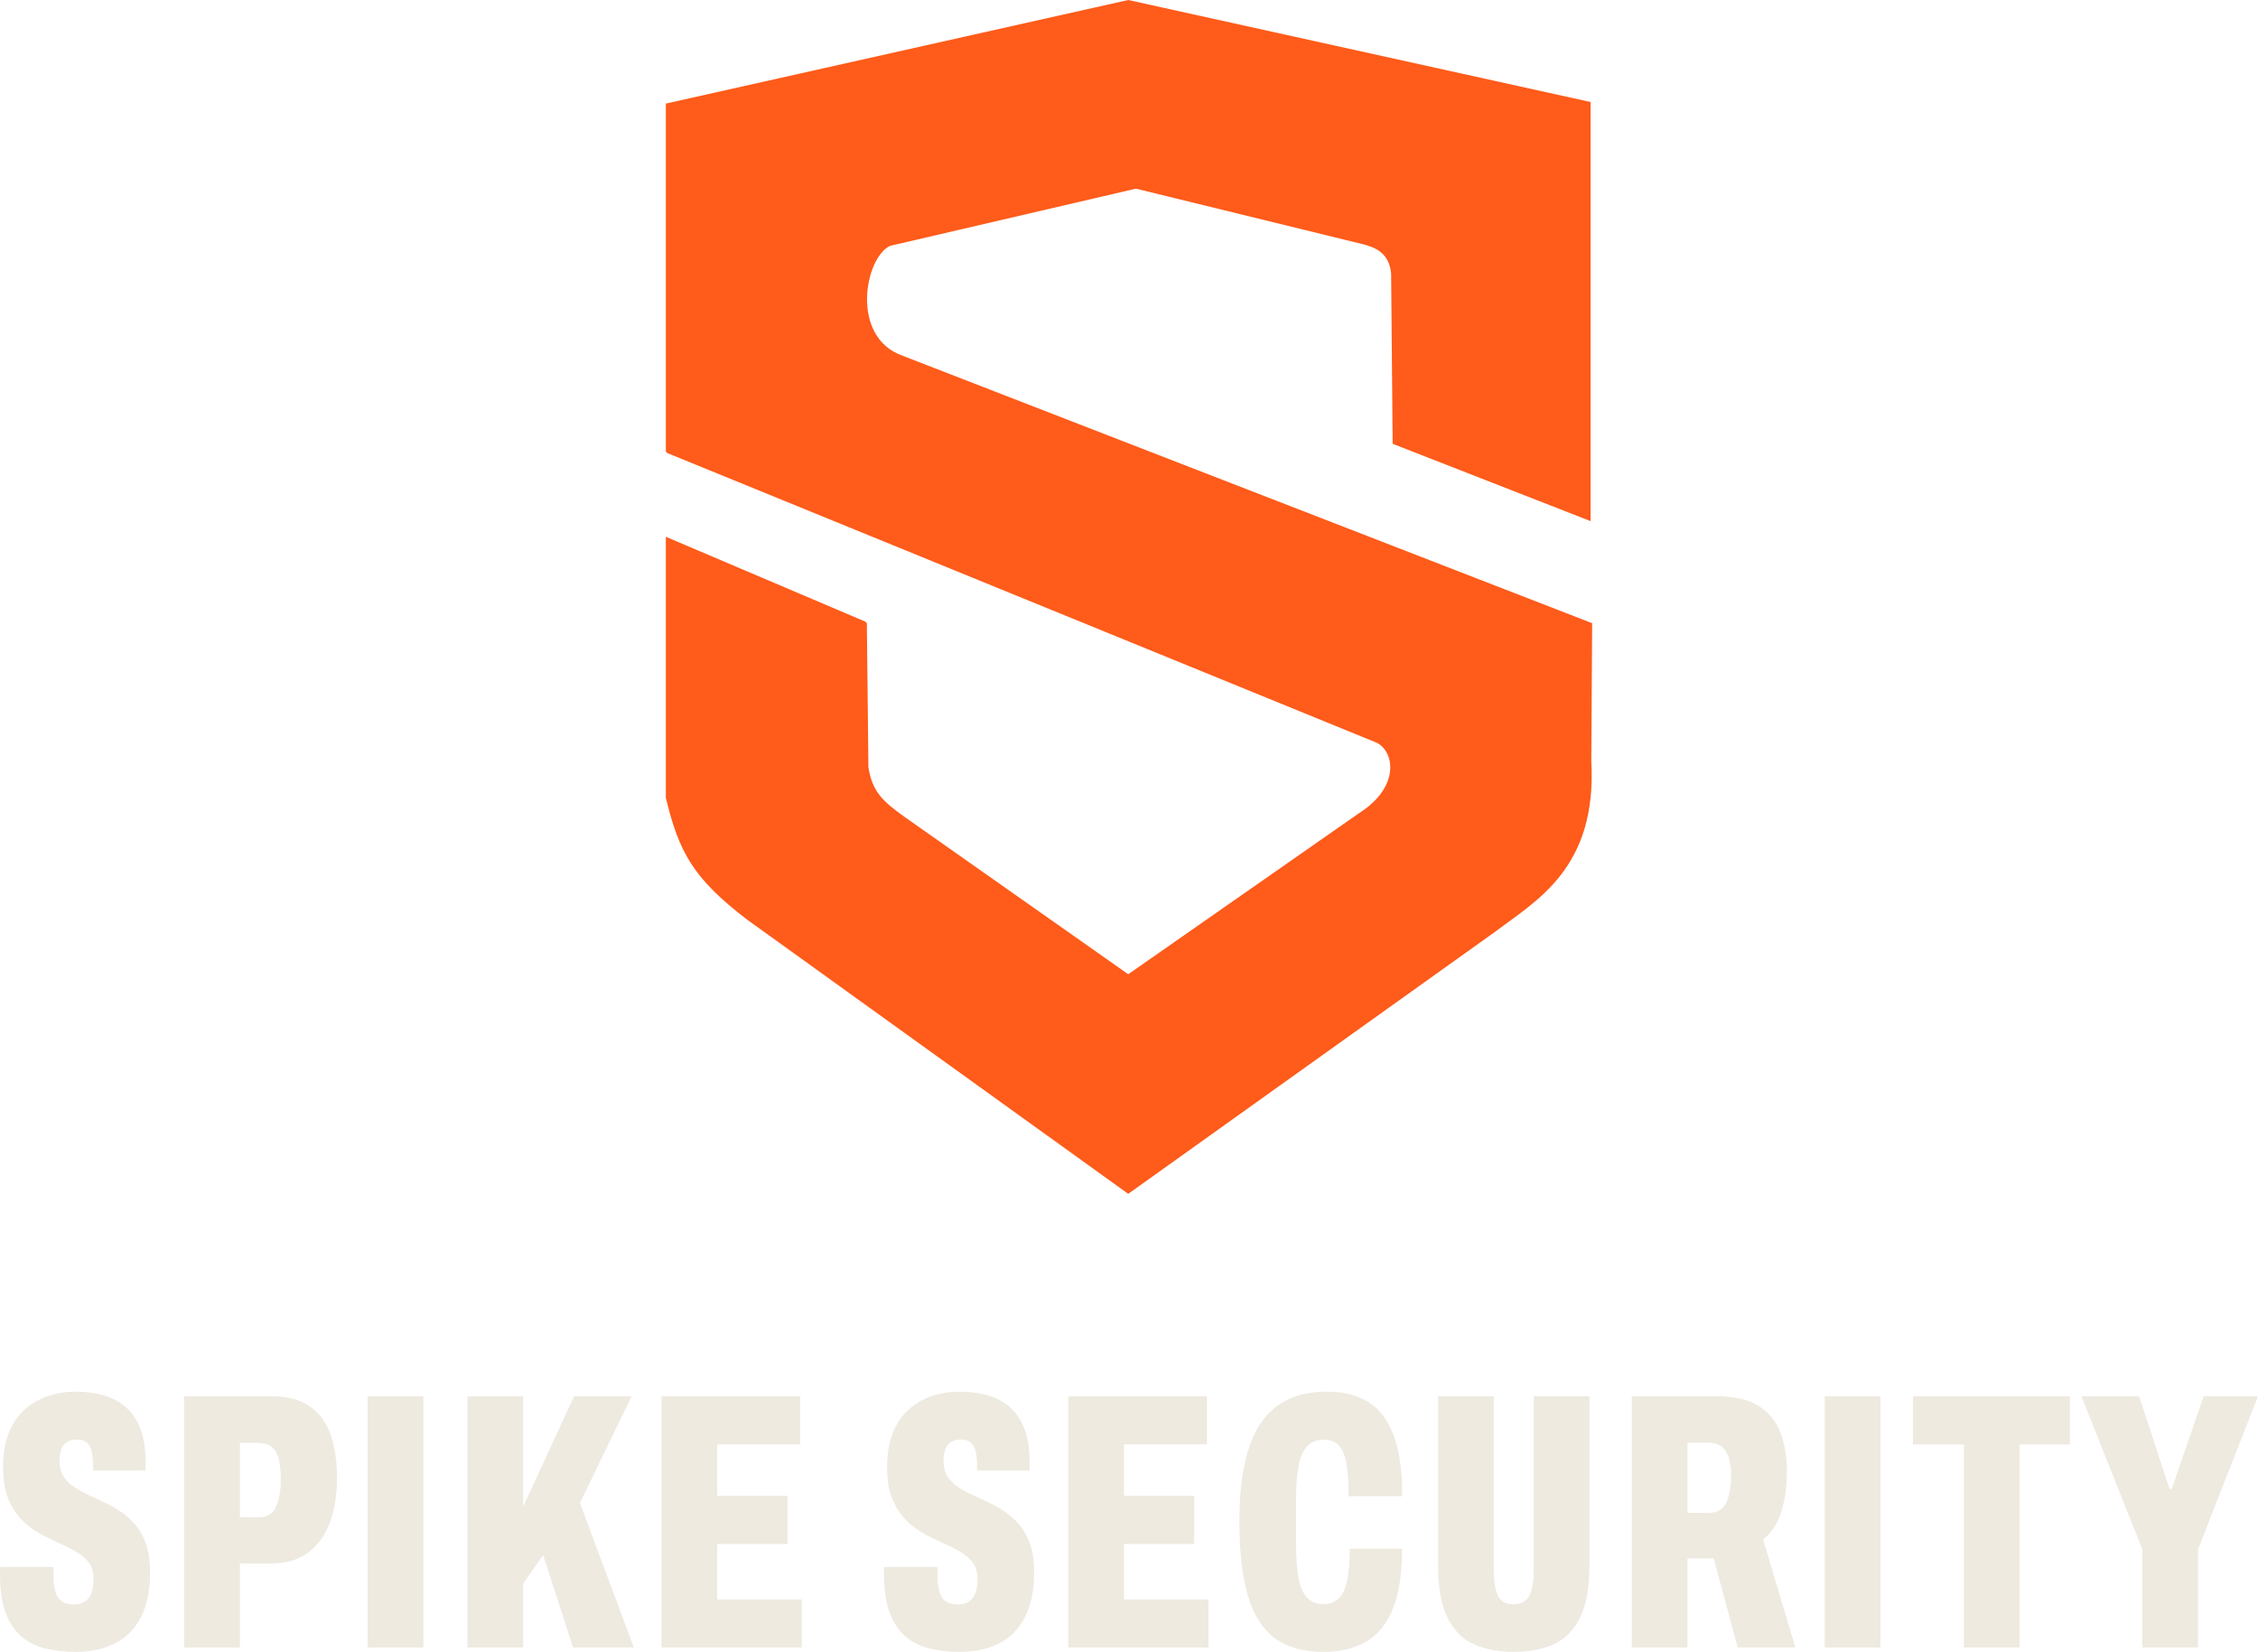
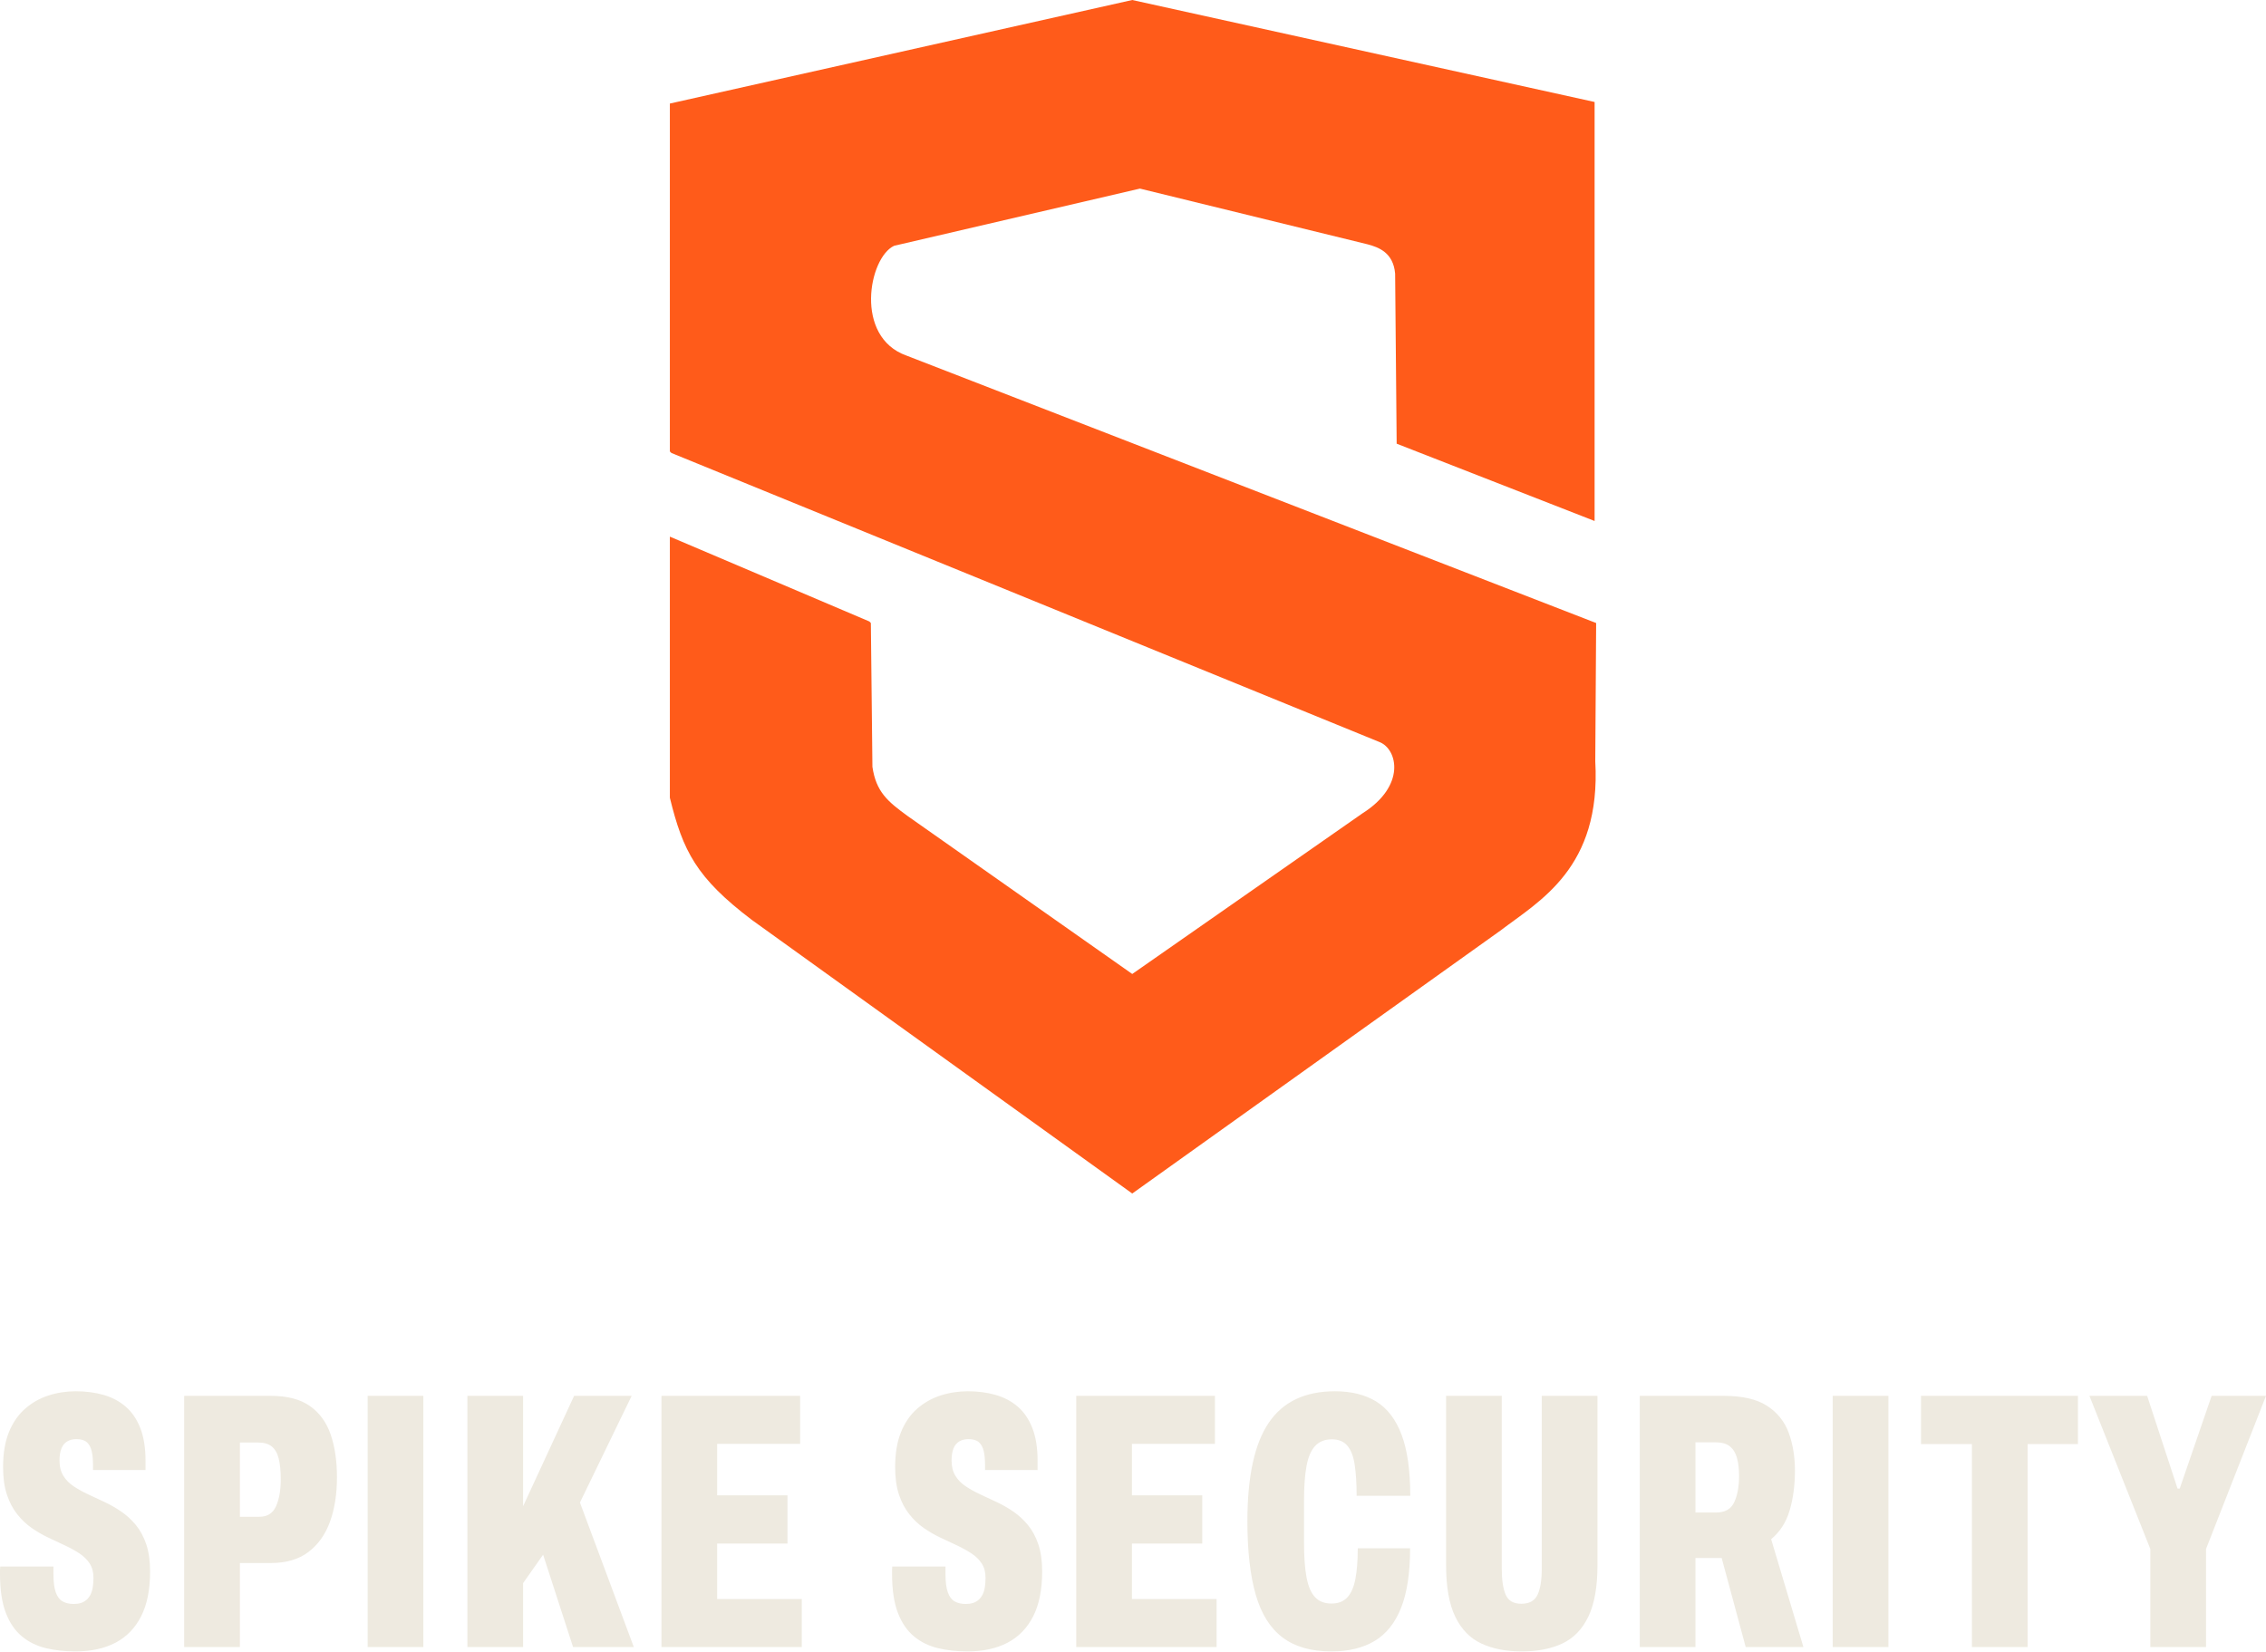
- <svg xmlns="http://www.w3.org/2000/svg" viewBox="0 0 857.17 627.06" width="857.17" height="627.06" role="img" aria-label="Spike Security logo, stacked, full colour, for dark backgrounds">
-   <path fill="#FF5B1A" transform="translate(170.35 -28.84)" d="M 257.947 28.843 L 433.47 67.567 L 433.47 226.665 L 358.329 197.312 L 357.743 132.725 C 357.048 124.775 351.56 122.724 347.173 121.58 L 260.867 100.452 L 167.54 122.171 C 157.892 126.688 152.311 156.792 172.233 163.854 L 434.056 265.409 L 433.724 317.883 C 436.009 358.442 412.596 370.85 397.66 382.232 L 257.947 482.029 L 113.527 378.129 C 92.478 362.151 87.37 352.011 82.418 331.75 L 82.418 232.605 L 158.15 264.817 L 158.72 265.409 L 159.312 320.013 C 160.715 329.482 165.015 333.132 172.825 338.793 L 257.947 398.669 L 345.413 337.629 C 361.856 327.233 358.705 313.385 351.87 310.623 L 83.01 200.843 L 82.418 200.251 L 82.418 68.158 L 257.947 28.843 Z" />
-   <path fill="#EEEAE0" transform="translate(-3.53 625.4)" d="M32.18 1.66Q26.13 1.66 20.94 0.42Q15.75 -0.83 11.84 -4.06Q7.93 -7.29 5.73 -13.02Q3.53 -18.75 3.53 -27.79Q3.53 -28.26 3.53 -29.14Q3.53 -30.03 3.61 -30.58H23.82Q23.82 -29.89 23.82 -29.16Q23.82 -28.42 23.82 -27.73Q23.82 -23.24 24.7 -20.77Q25.59 -18.3 27.3 -17.33Q29.01 -16.35 31.54 -16.35Q33.08 -16.35 34.25 -16.73Q35.42 -17.1 36.35 -17.91Q37.29 -18.72 37.89 -19.9Q38.49 -21.08 38.75 -22.69Q39.02 -24.31 39.02 -26.32Q39.02 -29.53 37.57 -31.74Q36.12 -33.96 33.67 -35.56Q31.22 -37.17 28.18 -38.59Q25.14 -40 21.86 -41.56Q18.58 -43.12 15.54 -45.23Q12.5 -47.35 10.05 -50.45Q7.61 -53.54 6.16 -57.89Q4.7 -62.23 4.7 -68.34Q4.7 -76.15 6.94 -81.63Q9.17 -87.1 13.08 -90.51Q16.99 -93.92 21.93 -95.52Q26.88 -97.12 32.32 -97.12Q38.01 -97.12 42.84 -95.74Q47.68 -94.35 51.23 -91.3Q54.79 -88.24 56.78 -83.17Q58.77 -78.11 58.77 -70.74V-67.22H38.84V-69.14Q38.84 -72.32 38.31 -74.49Q37.79 -76.65 36.46 -77.8Q35.13 -78.95 32.52 -78.95Q30.5 -78.95 29.03 -78.07Q27.57 -77.19 26.85 -75.4Q26.13 -73.62 26.13 -70.82Q26.13 -67.4 27.58 -65.03Q29.03 -62.67 31.51 -61.02Q34 -59.37 37.04 -57.96Q40.08 -56.55 43.32 -55.02Q46.56 -53.5 49.6 -51.41Q52.64 -49.33 55.13 -46.31Q57.61 -43.29 59.06 -38.99Q60.51 -34.69 60.51 -28.66Q60.51 -18.32 57.07 -11.61Q53.63 -4.89 47.3 -1.61Q40.97 1.66 32.18 1.66ZM73.45 0V-95.38H106.37Q115.7 -95.38 121.18 -91.52Q126.66 -87.67 129.06 -80.7Q131.46 -73.74 131.46 -64.48Q131.46 -54.87 128.79 -47.56Q126.12 -40.25 120.6 -36.08Q115.09 -31.91 106.4 -31.91H94.6V0ZM94.6 -49.47H102.01Q106.52 -49.47 108.32 -53.45Q110.11 -57.43 110.11 -63.71Q110.11 -68.38 109.35 -71.5Q108.59 -74.61 106.72 -76.14Q104.85 -77.67 101.51 -77.67H94.6ZM143.1 0V-95.38H164.24V0ZM180.97 0V-95.38H202.11V-53.47L221.47 -95.38H243.32L223.69 -54.87L244.14 0H221.09L209.71 -35.07L202.11 -24.27V0ZM254.64 0V-95.38H307.28V-77.14H275.78V-57.6H302.48V-39.29H275.78V-18.25H307.91V0ZM367.77 1.66Q361.72 1.66 356.53 0.42Q351.34 -0.83 347.43 -4.06Q343.52 -7.29 341.32 -13.02Q339.12 -18.75 339.12 -27.79Q339.12 -28.26 339.12 -29.14Q339.12 -30.03 339.2 -30.58H359.41Q359.41 -29.89 359.41 -29.16Q359.41 -28.42 359.41 -27.73Q359.41 -23.24 360.29 -20.77Q361.18 -18.3 362.89 -17.33Q364.6 -16.35 367.13 -16.35Q368.67 -16.35 369.84 -16.73Q371 -17.1 371.94 -17.91Q372.87 -18.72 373.47 -19.9Q374.07 -21.08 374.34 -22.69Q374.61 -24.31 374.61 -26.32Q374.61 -29.53 373.15 -31.74Q371.7 -33.96 369.26 -35.56Q366.81 -37.17 363.77 -38.59Q360.73 -40 357.45 -41.56Q354.17 -43.12 351.13 -45.23Q348.09 -47.35 345.64 -50.45Q343.19 -53.54 341.74 -57.89Q340.29 -62.23 340.29 -68.34Q340.29 -76.15 342.53 -81.63Q344.76 -87.1 348.67 -90.51Q352.57 -93.92 357.52 -95.52Q362.47 -97.12 367.91 -97.12Q373.59 -97.12 378.43 -95.74Q383.27 -94.35 386.82 -91.3Q390.38 -88.24 392.37 -83.17Q394.36 -78.11 394.36 -70.74V-67.22H374.43V-69.14Q374.43 -72.32 373.9 -74.49Q373.38 -76.65 372.05 -77.8Q370.72 -78.95 368.11 -78.95Q366.09 -78.95 364.62 -78.07Q363.16 -77.19 362.44 -75.4Q361.72 -73.62 361.72 -70.82Q361.72 -67.4 363.17 -65.03Q364.62 -62.67 367.1 -61.02Q369.59 -59.37 372.63 -57.96Q375.67 -56.55 378.91 -55.02Q382.15 -53.5 385.19 -51.41Q388.23 -49.33 390.72 -46.31Q393.2 -43.29 394.65 -38.99Q396.1 -34.69 396.1 -28.66Q396.1 -18.32 392.66 -11.61Q389.22 -4.89 382.89 -1.61Q376.56 1.66 367.77 1.66ZM409.04 0V-95.38H461.69V-77.14H430.19V-57.6H456.88V-39.29H430.19V-18.25H462.32V0ZM505.88 1.66Q494.4 1.66 487.36 -3.64Q480.32 -8.94 477.17 -19.9Q474.02 -30.86 474.02 -47.8Q474.02 -73.19 482.11 -85.15Q490.21 -97.12 507.26 -97.12Q516.64 -97.12 522.97 -93.2Q529.3 -89.28 532.57 -80.55Q535.85 -71.81 535.85 -57.45H515.48Q515.48 -64.39 514.76 -69.2Q514.03 -74.01 511.98 -76.44Q509.92 -78.88 506.06 -78.88Q502.12 -78.88 499.77 -76.4Q497.42 -73.92 496.47 -68.8Q495.51 -63.68 495.51 -55.62V-39.57Q495.51 -31.5 496.48 -26.42Q497.44 -21.33 499.72 -18.92Q502.01 -16.51 505.95 -16.51Q509.75 -16.51 511.93 -18.84Q514.12 -21.17 515.01 -25.84Q515.91 -30.51 515.91 -37.5H535.78Q535.78 -23.51 532.35 -14.88Q528.92 -6.25 522.29 -2.3Q515.67 1.66 505.88 1.66ZM578.15 1.66Q569.3 1.66 562.85 -1.33Q556.4 -4.32 552.92 -11.52Q549.44 -18.71 549.44 -31.15V-95.38H570.58V-29.7Q570.58 -23.19 572.1 -19.81Q573.62 -16.43 578 -16.43Q582.52 -16.43 584.14 -19.81Q585.77 -23.19 585.77 -29.7V-95.38H606.91V-31.15Q606.91 -18.71 603.43 -11.52Q599.95 -4.32 593.55 -1.33Q587.14 1.66 578.15 1.66ZM622.97 0V-95.38H654.91Q665.47 -95.38 671.31 -91.59Q677.15 -87.8 679.51 -81.37Q681.87 -74.93 681.87 -67Q681.87 -58.68 679.87 -51.9Q677.87 -45.12 672.84 -40.96L685.09 0H663.18L654.06 -33.82H644.11V0ZM644.11 -51.09H652.03Q657 -51.09 658.84 -55Q660.67 -58.92 660.67 -64.94Q660.67 -69.01 659.87 -71.85Q659.06 -74.69 657.16 -76.21Q655.26 -77.74 651.65 -77.74H644.11ZM696.22 0V-95.38H717.36V0ZM749.06 0V-77.07H729.73V-95.38H789.32V-77.07H770.2V0ZM816.79 0V-37.23L793.67 -95.38H815.58L827.12 -60.18H827.96L840.06 -95.38H860.7L837.93 -37.23V0Z" />
+ <svg xmlns="http://www.w3.org/2000/svg" viewBox="0 0 860.23 627.06" width="860.23" height="627.06" role="img" aria-label="Spike Security logo, stacked, full colour, for dark backgrounds">
+   <path fill="#FF5B1A" transform="translate(171.88 -28.84)" d="M 257.947 28.843 L 433.47 67.567 L 433.47 226.665 L 358.329 197.312 L 357.743 132.725 C 357.048 124.775 351.56 122.724 347.173 121.58 L 260.867 100.452 L 167.54 122.171 C 157.892 126.688 152.311 156.792 172.233 163.854 L 434.056 265.409 L 433.724 317.883 C 436.009 358.442 412.596 370.85 397.66 382.232 L 257.947 482.029 L 113.527 378.129 C 92.478 362.151 87.37 352.011 82.418 331.75 L 82.418 232.605 L 158.15 264.817 L 158.72 265.409 L 159.312 320.013 C 160.715 329.482 165.015 333.132 172.825 338.793 L 257.947 398.669 L 345.413 337.629 C 361.856 327.233 358.705 313.385 351.87 310.623 L 83.01 200.843 L 82.418 200.251 L 82.418 68.158 L 257.947 28.843 Z" />
+   <path fill="#EEEAE0" transform="translate(0 625.4)" d="M28.65 1.66Q22.59 1.66 17.41 0.42Q12.22 -0.83 8.31 -4.06Q4.4 -7.29 2.2 -13.02Q0 -18.75 0 -27.79Q0 -28.26 0 -29.14Q0 -30.03 0.08 -30.58H20.29Q20.29 -29.89 20.29 -29.16Q20.29 -28.42 20.29 -27.73Q20.29 -23.24 21.17 -20.77Q22.05 -18.3 23.77 -17.33Q25.48 -16.35 28.01 -16.35Q29.55 -16.35 30.72 -16.73Q31.88 -17.1 32.82 -17.91Q33.75 -18.72 34.35 -19.9Q34.95 -21.08 35.22 -22.69Q35.48 -24.31 35.48 -26.32Q35.48 -29.53 34.03 -31.74Q32.58 -33.96 30.14 -35.56Q27.69 -37.17 24.65 -38.59Q21.61 -40 18.33 -41.56Q15.05 -43.12 12.01 -45.23Q8.97 -47.35 6.52 -50.45Q4.07 -53.54 2.62 -57.89Q1.17 -62.23 1.17 -68.34Q1.17 -76.15 3.4 -81.63Q5.64 -87.1 9.55 -90.51Q13.45 -93.92 18.4 -95.52Q23.35 -97.12 28.79 -97.12Q34.47 -97.12 39.31 -95.74Q44.15 -94.35 47.7 -91.3Q51.26 -88.24 53.25 -83.17Q55.24 -78.11 55.24 -70.74V-67.22H35.31V-69.14Q35.31 -72.32 34.78 -74.49Q34.26 -76.65 32.93 -77.8Q31.6 -78.95 28.99 -78.95Q26.97 -78.95 25.5 -78.07Q24.04 -77.19 23.32 -75.4Q22.59 -73.62 22.59 -70.82Q22.59 -67.4 24.05 -65.03Q25.5 -62.67 27.98 -61.02Q30.47 -59.37 33.51 -57.96Q36.55 -56.55 39.79 -55.02Q43.03 -53.5 46.07 -51.41Q49.11 -49.33 51.6 -46.31Q54.08 -43.29 55.53 -38.99Q56.98 -34.69 56.98 -28.66Q56.98 -18.32 53.54 -11.61Q50.1 -4.89 43.77 -1.61Q37.44 1.66 28.65 1.66ZM69.92 0V-95.38H102.84Q112.17 -95.38 117.65 -91.52Q123.13 -87.67 125.53 -80.7Q127.92 -73.74 127.92 -64.48Q127.92 -54.87 125.26 -47.56Q122.59 -40.25 117.07 -36.08Q111.55 -31.91 102.87 -31.91H91.07V0ZM91.07 -49.47H98.48Q102.99 -49.47 104.78 -53.45Q106.58 -57.43 106.58 -63.71Q106.58 -68.38 105.82 -71.5Q105.06 -74.61 103.19 -76.14Q101.32 -77.67 97.97 -77.67H91.07ZM139.57 0V-95.38H160.71V0ZM177.44 0V-95.38H198.58V-53.47L217.94 -95.38H239.79L220.16 -54.87L240.61 0H217.55L206.18 -35.07L198.58 -24.27V0ZM251.11 0V-95.38H303.75V-77.14H272.25V-57.6H298.95V-39.29H272.25V-18.25H304.38V0ZM367.29 1.66Q361.24 1.66 356.05 0.42Q350.86 -0.83 346.96 -4.06Q343.05 -7.29 340.85 -13.02Q338.65 -18.75 338.65 -27.79Q338.65 -28.26 338.65 -29.14Q338.65 -30.03 338.72 -30.58H358.93Q358.93 -29.89 358.93 -29.16Q358.93 -28.42 358.93 -27.73Q358.93 -23.24 359.82 -20.77Q360.7 -18.3 362.41 -17.33Q364.12 -16.35 366.65 -16.35Q368.19 -16.35 369.36 -16.73Q370.53 -17.1 371.47 -17.91Q372.4 -18.72 373 -19.9Q373.6 -21.08 373.87 -22.69Q374.13 -24.31 374.13 -26.32Q374.13 -29.53 372.68 -31.74Q371.23 -33.96 368.78 -35.56Q366.34 -37.17 363.3 -38.59Q360.26 -40 356.98 -41.56Q353.7 -43.12 350.66 -45.23Q347.62 -47.35 345.17 -50.45Q342.72 -53.54 341.27 -57.89Q339.82 -62.23 339.82 -68.34Q339.82 -76.15 342.05 -81.63Q344.28 -87.1 348.19 -90.51Q352.1 -93.92 357.05 -95.52Q362 -97.12 367.43 -97.12Q373.12 -97.12 377.96 -95.74Q382.79 -94.35 386.35 -91.3Q389.9 -88.24 391.9 -83.17Q393.89 -78.11 393.89 -70.74V-67.22H373.95V-69.14Q373.95 -72.32 373.43 -74.49Q372.9 -76.65 371.58 -77.8Q370.25 -78.95 367.64 -78.95Q365.61 -78.95 364.15 -78.07Q362.68 -77.19 361.96 -75.4Q361.24 -73.62 361.24 -70.82Q361.24 -67.4 362.69 -65.03Q364.14 -62.67 366.63 -61.02Q369.11 -59.37 372.15 -57.96Q375.19 -56.55 378.44 -55.02Q381.68 -53.5 384.72 -51.41Q387.76 -49.33 390.24 -46.31Q392.73 -43.29 394.18 -38.99Q395.63 -34.69 395.63 -28.66Q395.63 -18.32 392.19 -11.61Q388.74 -4.89 382.41 -1.61Q376.08 1.66 367.29 1.66ZM408.57 0V-95.38H461.22V-77.14H429.71V-57.6H456.41V-39.29H429.71V-18.25H461.85V0ZM505.41 1.66Q493.93 1.66 486.89 -3.64Q479.85 -8.94 476.7 -19.9Q473.54 -30.86 473.54 -47.8Q473.54 -73.19 481.64 -85.15Q489.73 -97.12 506.78 -97.12Q516.17 -97.12 522.5 -93.2Q528.83 -89.28 532.1 -80.55Q535.37 -71.81 535.37 -57.45H515.01Q515.01 -64.39 514.28 -69.2Q513.56 -74.01 511.5 -76.44Q509.45 -78.88 505.59 -78.88Q501.65 -78.88 499.3 -76.4Q496.95 -73.92 496 -68.8Q495.04 -63.68 495.04 -55.62V-39.57Q495.04 -31.5 496 -26.42Q496.96 -21.33 499.25 -18.92Q501.53 -16.51 505.47 -16.51Q509.27 -16.51 511.46 -18.84Q513.64 -21.17 514.54 -25.84Q515.44 -30.51 515.44 -37.5H535.31Q535.31 -23.51 531.88 -14.88Q528.45 -6.25 521.82 -2.3Q515.19 1.66 505.41 1.66ZM577.68 1.66Q568.82 1.66 562.38 -1.33Q555.93 -4.32 552.45 -11.52Q548.97 -18.71 548.97 -31.15V-95.38H570.11V-29.7Q570.11 -23.19 571.63 -19.81Q573.14 -16.43 577.53 -16.43Q582.05 -16.43 583.67 -19.81Q585.29 -23.19 585.29 -29.7V-95.38H606.44V-31.15Q606.44 -18.71 602.96 -11.52Q599.48 -4.32 593.07 -1.33Q586.67 1.66 577.68 1.66ZM622.49 0V-95.38H654.44Q664.99 -95.38 670.83 -91.59Q676.67 -87.8 679.04 -81.37Q681.4 -74.93 681.4 -67Q681.4 -58.68 679.4 -51.9Q677.4 -45.12 672.37 -40.96L684.62 0H662.71L653.59 -33.82H643.64V0ZM643.64 -51.09H651.55Q656.53 -51.09 658.36 -55Q660.19 -58.92 660.19 -64.94Q660.19 -69.01 659.39 -71.85Q658.59 -74.69 656.69 -76.21Q654.79 -77.74 651.17 -77.74H643.64ZM695.74 0V-95.38H716.89V0ZM748.59 0V-77.07H729.26V-95.38H788.84V-77.07H769.73V0ZM816.32 0V-37.23L793.2 -95.38H815.11L826.65 -60.18H827.48L839.59 -95.38H860.23L837.46 -37.23V0Z" />
</svg>
